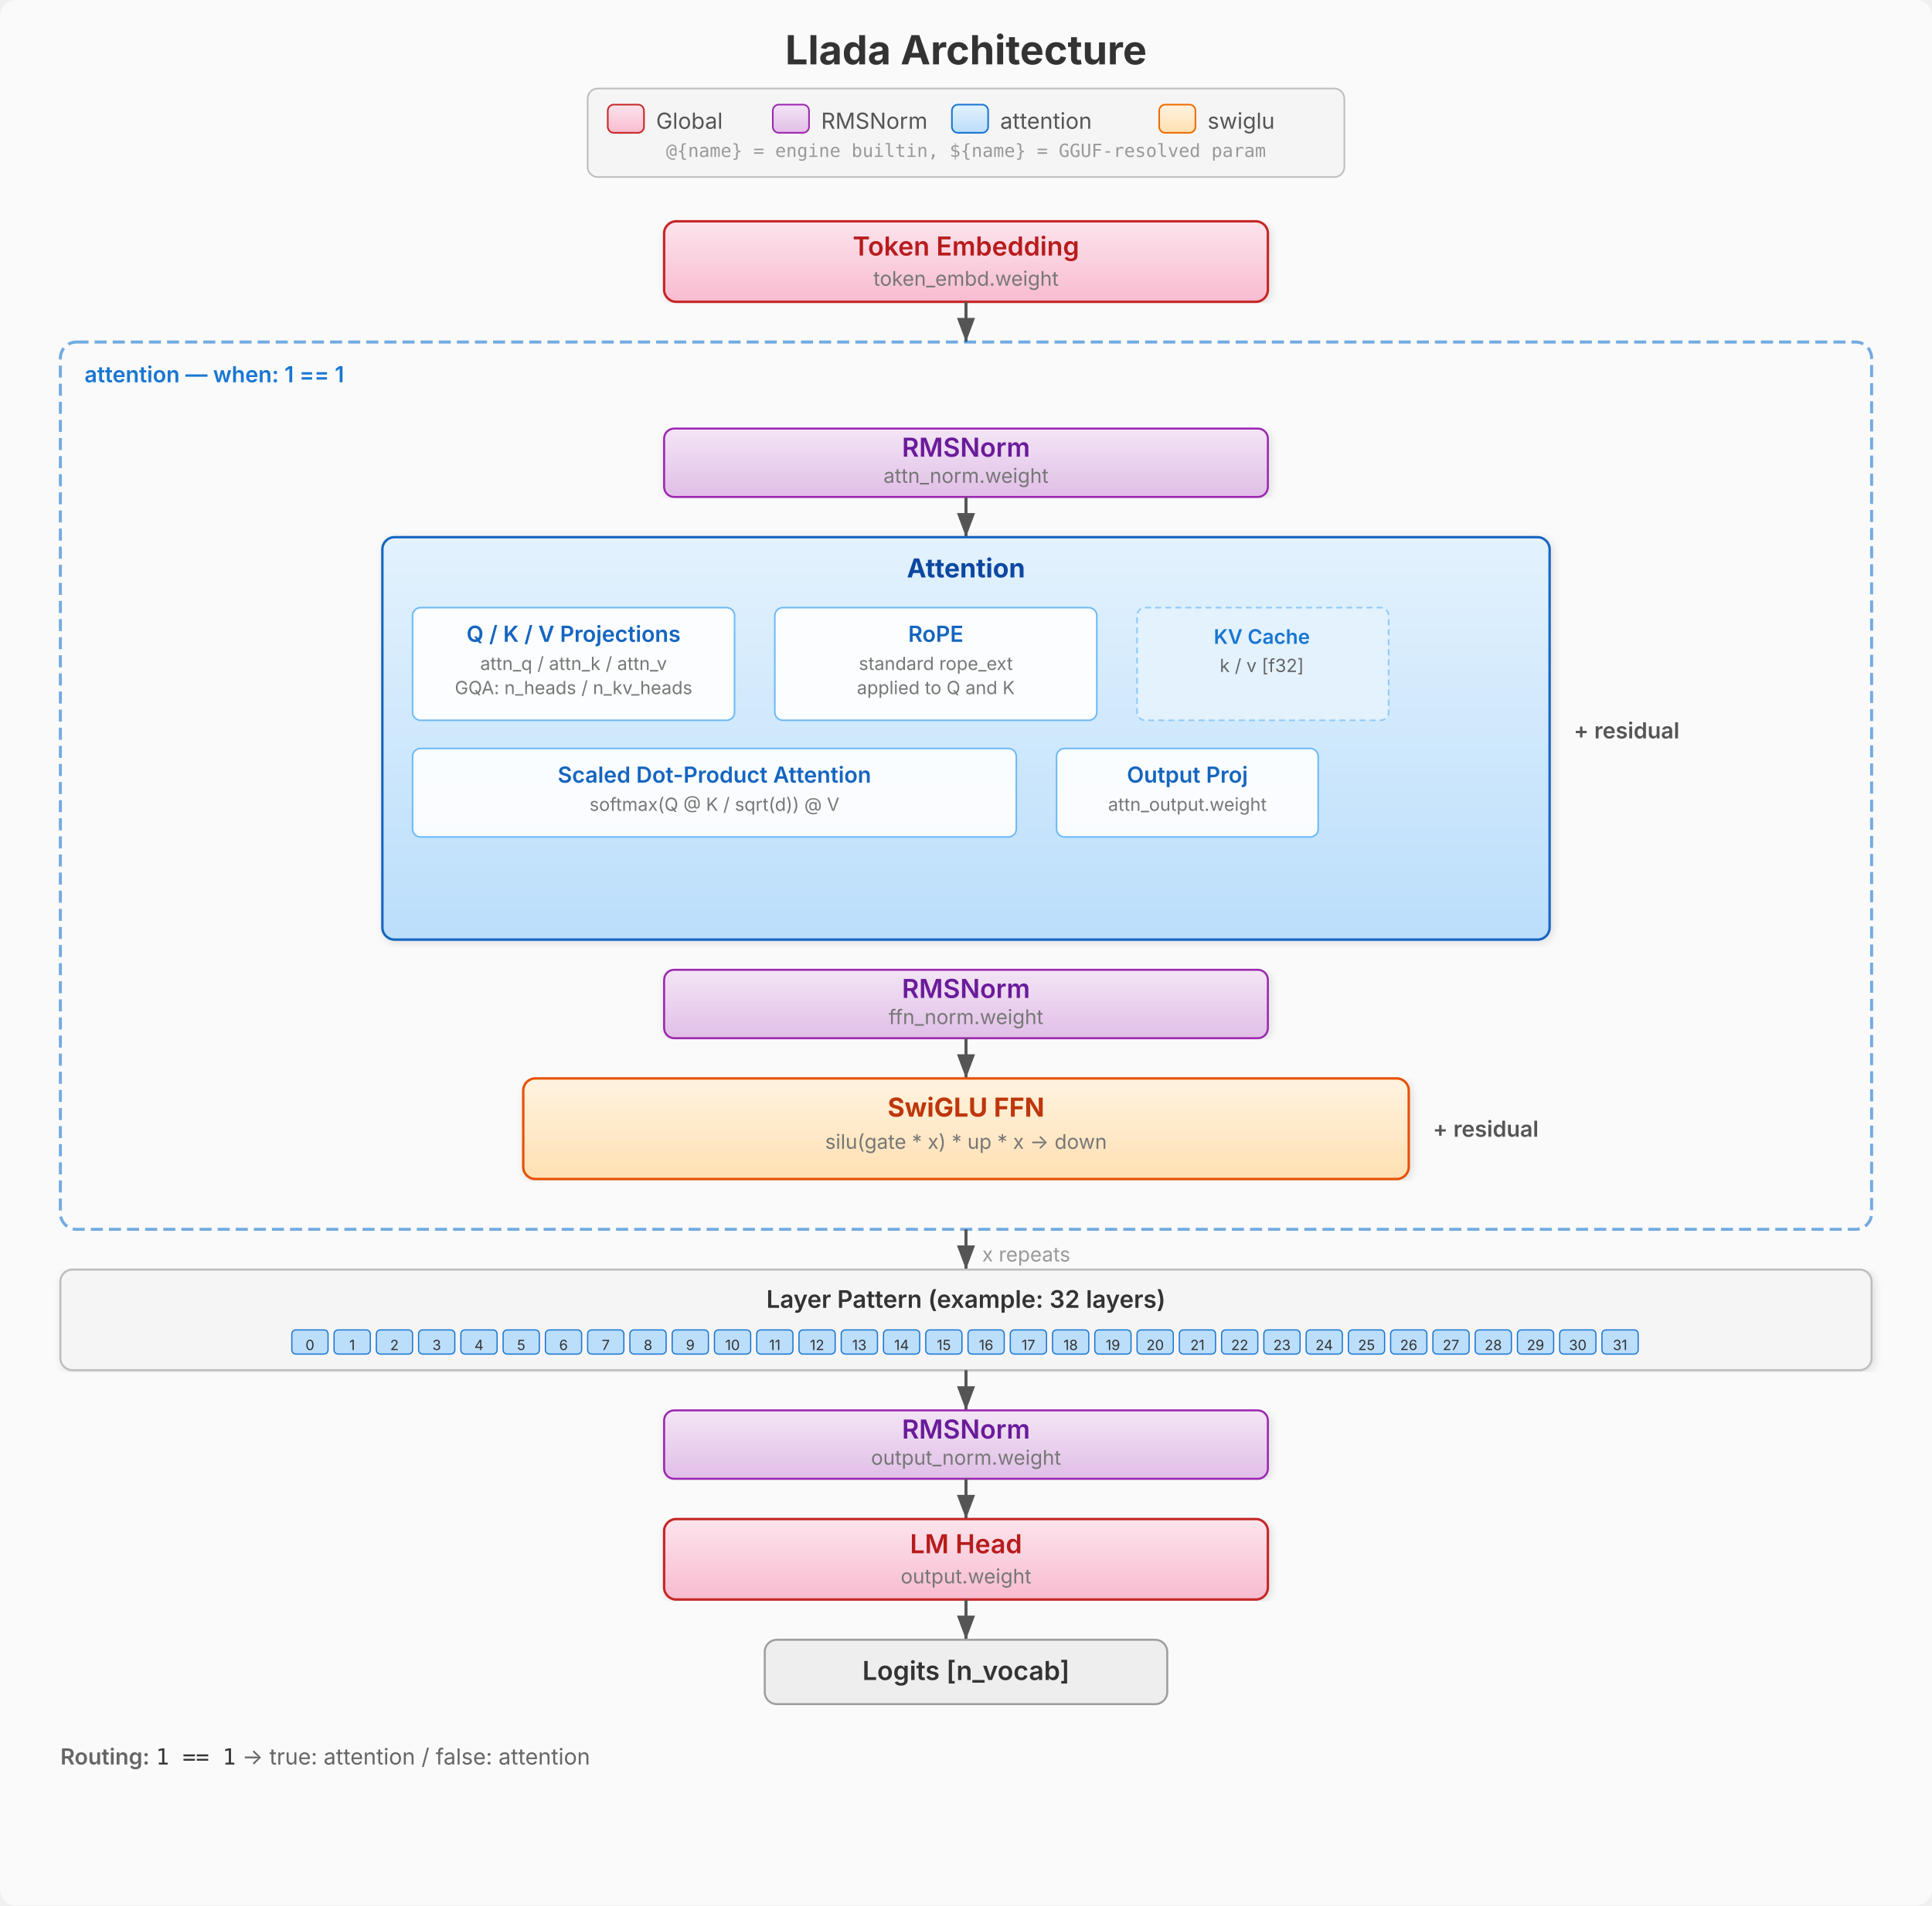
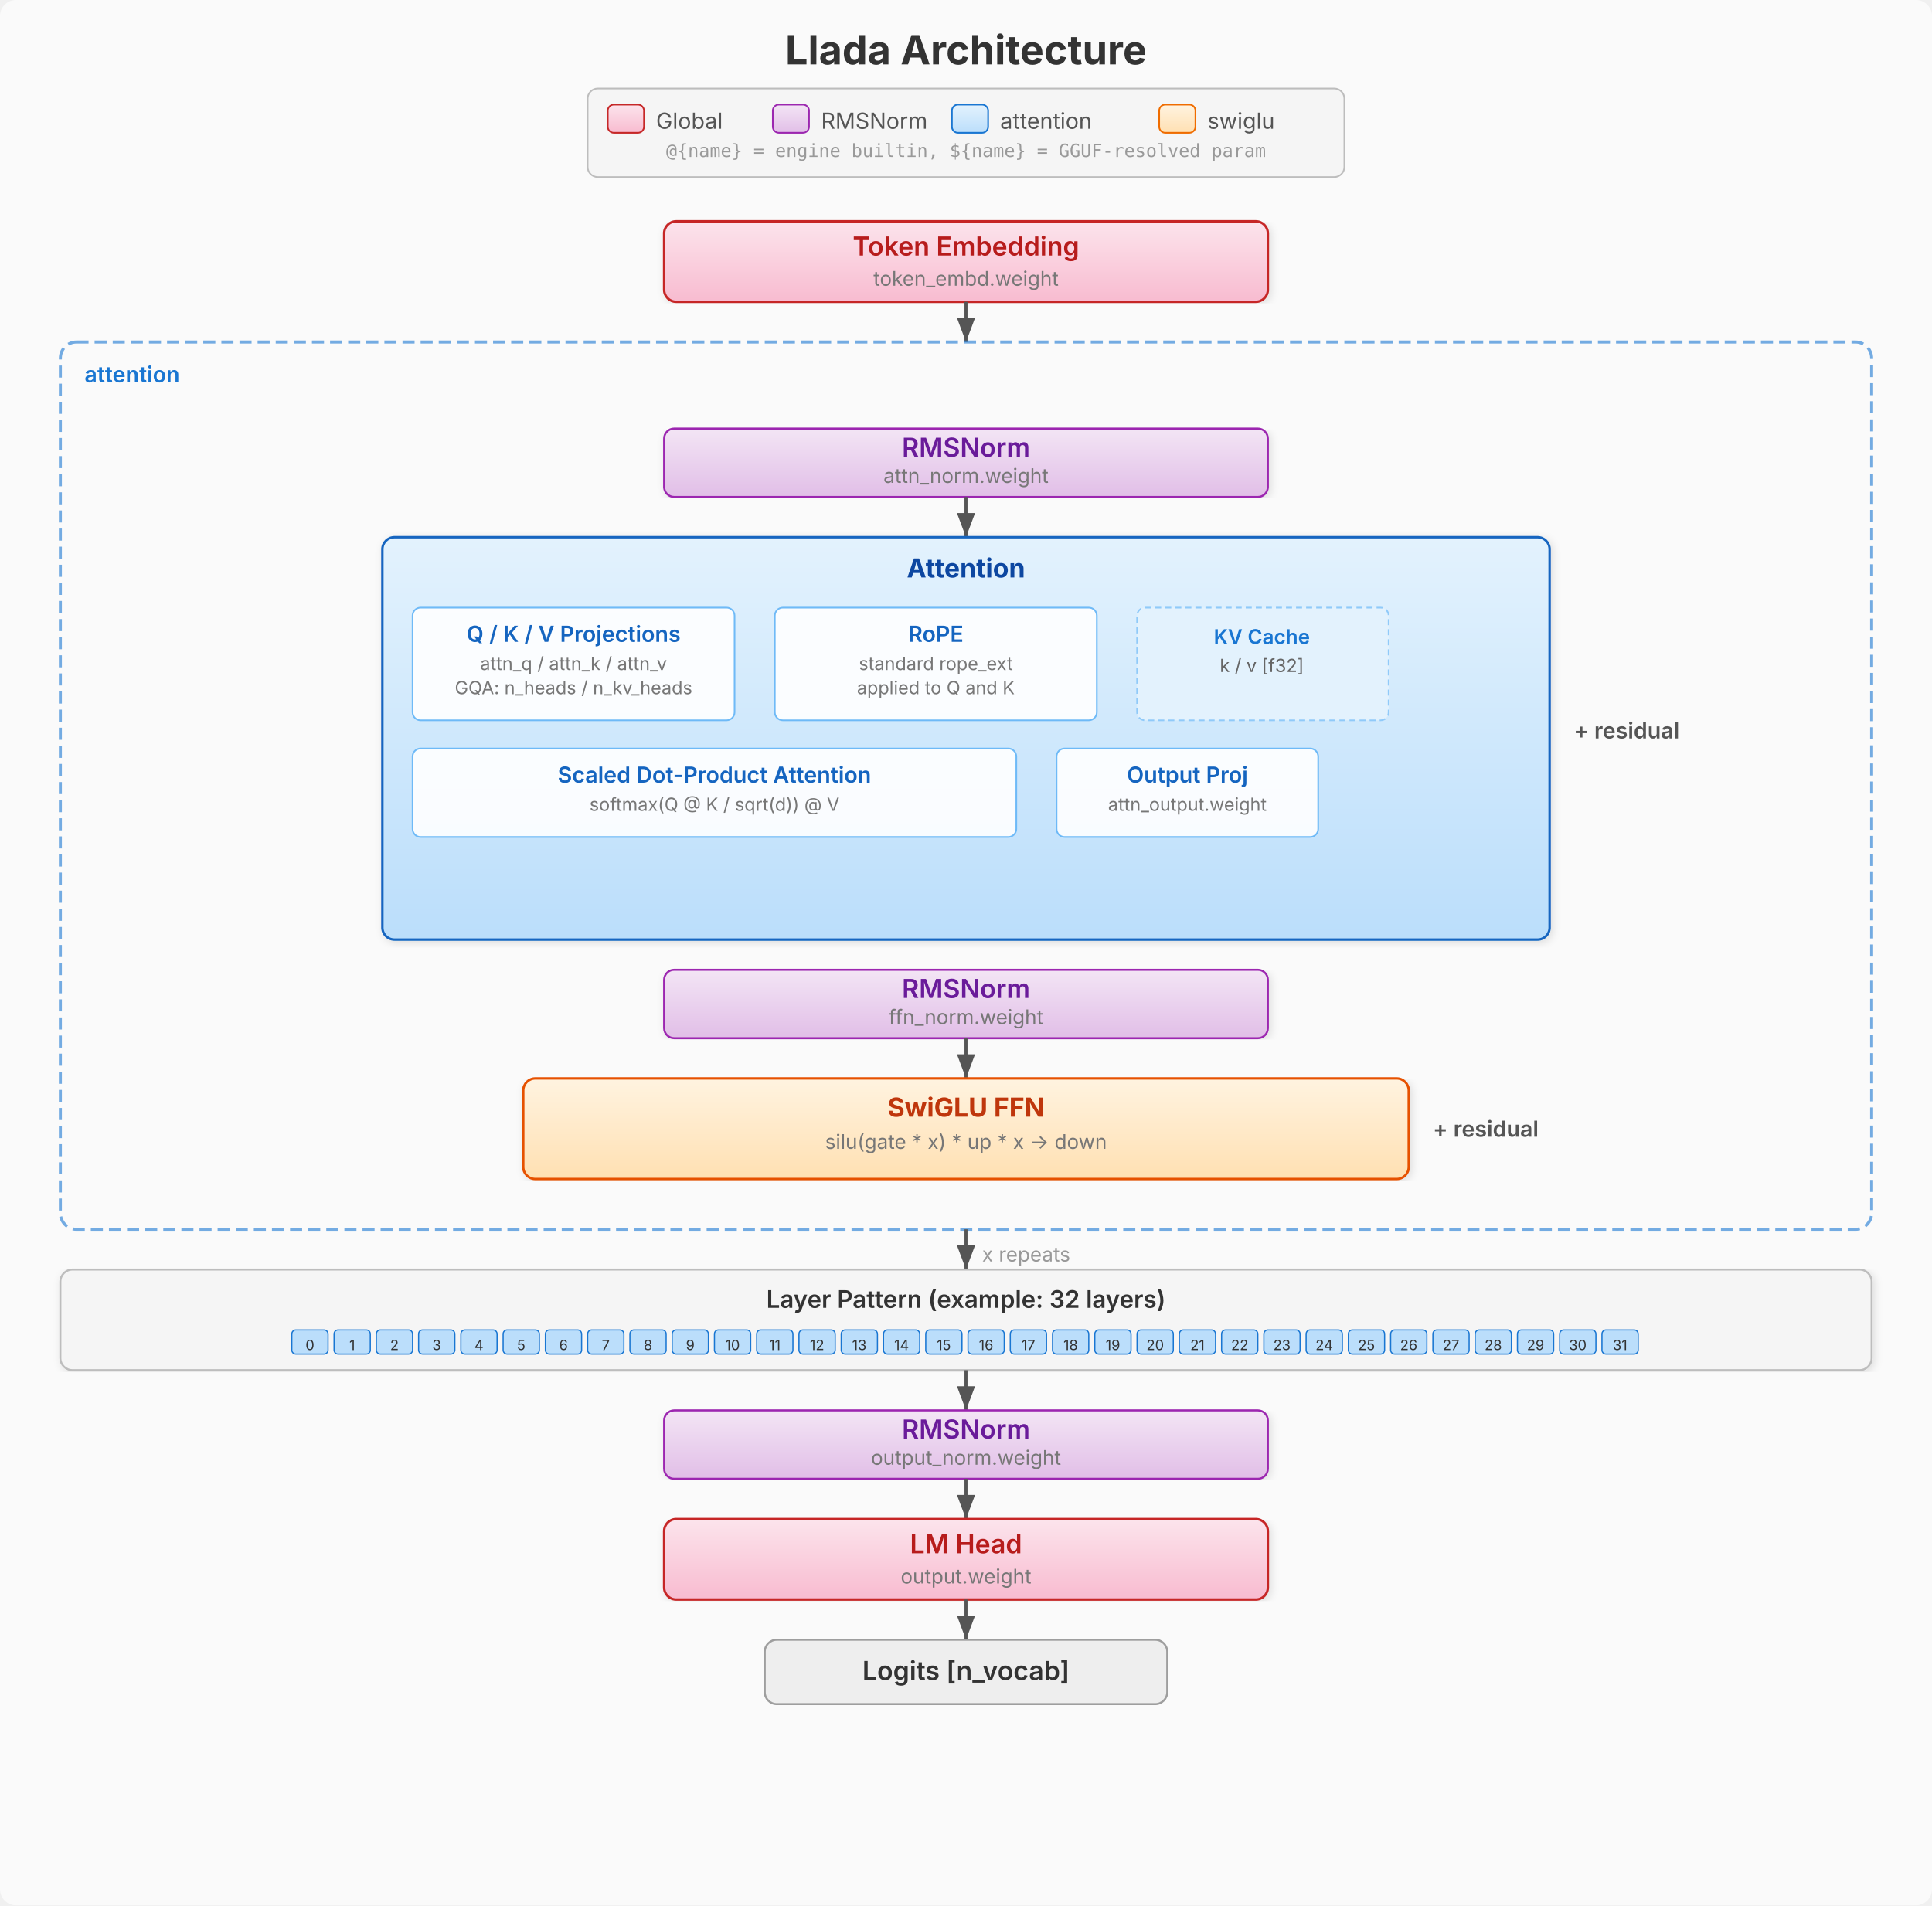
<svg xmlns="http://www.w3.org/2000/svg" viewBox="0 0 960 947" font-family="system-ui, -apple-system, sans-serif" font-size="13">
  <defs>
    <marker id="arrow" markerWidth="8" markerHeight="6" refX="8" refY="3" orient="auto">
      <path d="M0,0 L8,3 L0,6" fill="#555555" />
    </marker>
    <linearGradient id="ssmGrad" x1="0" y1="0" x2="0" y2="1">
      <stop offset="0%" stop-color="#e8f5e9" />
      <stop offset="100%" stop-color="#c8e6c9" />
    </linearGradient>
    <linearGradient id="attnGrad" x1="0" y1="0" x2="0" y2="1">
      <stop offset="0%" stop-color="#e3f2fd" />
      <stop offset="100%" stop-color="#bbdefb" />
    </linearGradient>
    <linearGradient id="swaGrad" x1="0" y1="0" x2="0" y2="1">
      <stop offset="0%" stop-color="#e8f5e9" />
      <stop offset="100%" stop-color="#c8e6c9" />
    </linearGradient>
    <linearGradient id="ffnGrad" x1="0" y1="0" x2="0" y2="1">
      <stop offset="0%" stop-color="#fff3e0" />
      <stop offset="100%" stop-color="#ffe0b2" />
    </linearGradient>
    <linearGradient id="normGrad" x1="0" y1="0" x2="0" y2="1">
      <stop offset="0%" stop-color="#f3e5f5" />
      <stop offset="100%" stop-color="#e1bee7" />
    </linearGradient>
    <linearGradient id="globalGrad" x1="0" y1="0" x2="0" y2="1">
      <stop offset="0%" stop-color="#fce4ec" />
      <stop offset="100%" stop-color="#f8bbd0" />
    </linearGradient>
    <filter id="shadow" x="-2%" y="-2%" width="104%" height="104%">
      <feDropShadow dx="1" dy="1" stdDeviation="2" flood-opacity="0.12" />
    </filter>
    <g id="block_attention">
      <g>
        <rect width="580" height="200" rx="6" fill="url(#attnGrad)" stroke="#1565c0" stroke-width="1.2" filter="url(#shadow)" />
        <text x="290" y="20" text-anchor="middle" font-weight="700" font-size="13" fill="#0d47a1">Attention</text>
        <g transform="translate(15, 35)">
          <rect width="160" height="56" rx="4" fill="#fff" stroke="#64b5f6" stroke-width="0.8" opacity="0.9" />
          <text x="80" y="17" text-anchor="middle" font-size="11" font-weight="600" fill="#1565c0">Q / K / V Projections</text>
          <text x="80" y="31" text-anchor="middle" font-size="9" fill="#777">attn_q / attn_k / attn_v</text>
          <text x="80" y="43" text-anchor="middle" font-size="9" fill="#777">GQA: n_heads / n_kv_heads</text>
        </g>
        <g transform="translate(195, 35)">
          <rect width="160" height="56" rx="4" fill="#fff" stroke="#64b5f6" stroke-width="0.8" opacity="0.9" />
          <text x="80" y="17" text-anchor="middle" font-size="11" font-weight="600" fill="#1565c0">RoPE</text>
          <text x="80" y="31" text-anchor="middle" font-size="9" fill="#777">standard rope_ext</text>
          <text x="80" y="43" text-anchor="middle" font-size="9" fill="#777">applied to Q and K</text>
        </g>
        <g transform="translate(15, 105)">
          <rect width="300" height="44" rx="4" fill="#fff" stroke="#64b5f6" stroke-width="0.8" opacity="0.9" />
          <text x="150" y="17" text-anchor="middle" font-size="11" font-weight="600" fill="#1565c0">Scaled Dot-Product Attention</text>
          <text x="150" y="31" text-anchor="middle" font-size="9" fill="#777">softmax(Q @ K / sqrt(d)) @ V</text>
        </g>
        <g transform="translate(335, 105)">
          <rect width="130" height="44" rx="4" fill="#fff" stroke="#64b5f6" stroke-width="0.8" opacity="0.9" />
          <text x="65" y="17" text-anchor="middle" font-size="11" font-weight="600" fill="#1565c0">Output Proj</text>
          <text x="65" y="31" text-anchor="middle" font-size="9" fill="#777">attn_output.weight</text>
        </g>
        <g transform="translate(375, 35)">
          <rect width="125" height="56" rx="4" fill="#e3f2fd" stroke="#90caf9" stroke-width="0.8" stroke-dasharray="3,2" />
          <text x="62" y="18" text-anchor="middle" font-size="10" font-weight="600" fill="#1976d2">KV Cache</text>
          <text x="62" y="32" text-anchor="middle" font-size="9" fill="#666">k / v [f32]</text>
        </g>
      </g>
    </g>
    <g id="block_swiglu">
      <g>
        <rect width="440" height="50" rx="6" fill="url(#ffnGrad)" stroke="#e65100" stroke-width="1.2" filter="url(#shadow)" />
        <text x="220" y="19" text-anchor="middle" font-weight="700" font-size="13" fill="#bf360c">SwiGLU FFN</text>
        <text x="220" y="35" text-anchor="middle" font-size="10" fill="#777">silu(gate * x) * up * x -&gt; down</text>
      </g>
    </g>
  </defs>
  <rect width="960" height="947" fill="#fafafa" rx="8" />
  <text x="480" y="32" text-anchor="middle" font-size="20" font-weight="bold" fill="#333333">Llada Architecture</text>
  <rect x="292" y="44" width="376" height="44" rx="5" fill="#f5f5f5" stroke="#bdbdbd" stroke-width="0.8" />
  <g transform="translate(302, 52)">
    <rect x="0" width="18" height="14" rx="3" fill="url(#globalGrad)" stroke="#C62828" stroke-width="0.8" />
    <text x="24" y="12" font-size="11" fill="#555555">Global</text>
    <rect x="82" width="18" height="14" rx="3" fill="url(#normGrad)" stroke="#9C27B0" stroke-width="0.8" />
    <text x="106" y="12" font-size="11" fill="#555555">RMSNorm</text>
    <rect x="171" width="18" height="14" rx="3" fill="url(#attnGrad)" stroke="#1976D2" stroke-width="0.8" />
    <text x="195" y="12" font-size="11" fill="#555555">attention</text>
    <rect x="274" width="18" height="14" rx="3" fill="url(#ffnGrad)" stroke="#EF6C00" stroke-width="0.8" />
    <text x="298" y="12" font-size="11" fill="#555555">swiglu</text>
  </g>
  <text x="480" y="78" text-anchor="middle" font-size="9" fill="#999999" font-family="monospace">@{name} = engine builtin, ${name} = GGUF-resolved param</text>
  <g transform="translate(330, 110)">
    <rect width="300" height="40" rx="6" fill="url(#globalGrad)" stroke="#C62828" stroke-width="1.2" filter="url(#shadow)" />
    <text x="150" y="17" text-anchor="middle" font-weight="600" fill="#b71c1c">Token Embedding</text>
    <text x="150" y="32" text-anchor="middle" font-size="10" fill="#777777">token_embd.weight</text>
  </g>
  <line x1="480" y1="150" x2="480" y2="170" stroke="#555555" stroke-width="1.5" marker-end="url(#arrow)" />
  <rect x="30" y="170" width="900" height="441" rx="8" fill="none" stroke="#1976D2" stroke-width="1.5" stroke-dasharray="6,3" opacity="0.6" />
-   <text x="42" y="190" font-size="11" font-weight="600" fill="#1976D2">attention — when: 1 == 1</text>
+   <text x="42" y="190" font-size="11" font-weight="600" fill="#1976D2">attention</text>
  <g transform="translate(330, 213)">
    <rect width="300" height="34" rx="5" fill="url(#normGrad)" stroke="#9C27B0" stroke-width="1" filter="url(#shadow)" />
    <text x="150" y="14" text-anchor="middle" font-weight="600" fill="#6a1b9a">RMSNorm</text>
    <text x="150" y="27" text-anchor="middle" font-size="10" fill="#777777">attn_norm.weight</text>
  </g>
  <line x1="480" y1="247" x2="480" y2="267" stroke="#555555" stroke-width="1.5" marker-end="url(#arrow)" />
  <use href="#block_attention" transform="translate(190, 267)" />
  <text x="782" y="367" font-size="11" fill="#555555" font-weight="600">+ residual</text>
  <g transform="translate(330, 482)">
    <rect width="300" height="34" rx="5" fill="url(#normGrad)" stroke="#9C27B0" stroke-width="1" filter="url(#shadow)" />
    <text x="150" y="14" text-anchor="middle" font-weight="600" fill="#6a1b9a">RMSNorm</text>
    <text x="150" y="27" text-anchor="middle" font-size="10" fill="#777777">ffn_norm.weight</text>
  </g>
  <line x1="480" y1="516" x2="480" y2="536" stroke="#555555" stroke-width="1.5" marker-end="url(#arrow)" />
  <use href="#block_swiglu" transform="translate(260, 536)" />
  <text x="712" y="565" font-size="11" fill="#555555" font-weight="600">+ residual</text>
  <line x1="480" y1="611" x2="480" y2="631" stroke="#555555" stroke-width="1.5" marker-end="url(#arrow)" />
  <text x="488" y="627" font-size="10" fill="#999999">x repeats</text>
  <g transform="translate(30, 631)">
    <rect width="900" height="50" rx="6" fill="#f5f5f5" stroke="#bdbdbd" stroke-width="1" filter="url(#shadow)" />
    <text x="450" y="19" text-anchor="middle" font-size="12" font-weight="600" fill="#333333">Layer Pattern (example: 32 layers)</text>
    <g transform="translate(115, 30)">
      <rect x="0" width="18" height="12" rx="2" fill="#bbdefb" stroke="#1976D2" stroke-width="0.6" />
      <text x="9" y="10" text-anchor="middle" font-size="7" fill="#333333">0</text>
      <rect x="21" width="18" height="12" rx="2" fill="#bbdefb" stroke="#1976D2" stroke-width="0.6" />
      <text x="30" y="10" text-anchor="middle" font-size="7" fill="#333333">1</text>
      <rect x="42" width="18" height="12" rx="2" fill="#bbdefb" stroke="#1976D2" stroke-width="0.6" />
      <text x="51" y="10" text-anchor="middle" font-size="7" fill="#333333">2</text>
      <rect x="63" width="18" height="12" rx="2" fill="#bbdefb" stroke="#1976D2" stroke-width="0.6" />
      <text x="72" y="10" text-anchor="middle" font-size="7" fill="#333333">3</text>
      <rect x="84" width="18" height="12" rx="2" fill="#bbdefb" stroke="#1976D2" stroke-width="0.6" />
      <text x="93" y="10" text-anchor="middle" font-size="7" fill="#333333">4</text>
      <rect x="105" width="18" height="12" rx="2" fill="#bbdefb" stroke="#1976D2" stroke-width="0.6" />
      <text x="114" y="10" text-anchor="middle" font-size="7" fill="#333333">5</text>
      <rect x="126" width="18" height="12" rx="2" fill="#bbdefb" stroke="#1976D2" stroke-width="0.6" />
      <text x="135" y="10" text-anchor="middle" font-size="7" fill="#333333">6</text>
      <rect x="147" width="18" height="12" rx="2" fill="#bbdefb" stroke="#1976D2" stroke-width="0.6" />
      <text x="156" y="10" text-anchor="middle" font-size="7" fill="#333333">7</text>
      <rect x="168" width="18" height="12" rx="2" fill="#bbdefb" stroke="#1976D2" stroke-width="0.6" />
      <text x="177" y="10" text-anchor="middle" font-size="7" fill="#333333">8</text>
      <rect x="189" width="18" height="12" rx="2" fill="#bbdefb" stroke="#1976D2" stroke-width="0.6" />
      <text x="198" y="10" text-anchor="middle" font-size="7" fill="#333333">9</text>
      <rect x="210" width="18" height="12" rx="2" fill="#bbdefb" stroke="#1976D2" stroke-width="0.6" />
      <text x="219" y="10" text-anchor="middle" font-size="7" fill="#333333">10</text>
      <rect x="231" width="18" height="12" rx="2" fill="#bbdefb" stroke="#1976D2" stroke-width="0.6" />
      <text x="240" y="10" text-anchor="middle" font-size="7" fill="#333333">11</text>
      <rect x="252" width="18" height="12" rx="2" fill="#bbdefb" stroke="#1976D2" stroke-width="0.6" />
      <text x="261" y="10" text-anchor="middle" font-size="7" fill="#333333">12</text>
      <rect x="273" width="18" height="12" rx="2" fill="#bbdefb" stroke="#1976D2" stroke-width="0.6" />
      <text x="282" y="10" text-anchor="middle" font-size="7" fill="#333333">13</text>
      <rect x="294" width="18" height="12" rx="2" fill="#bbdefb" stroke="#1976D2" stroke-width="0.6" />
      <text x="303" y="10" text-anchor="middle" font-size="7" fill="#333333">14</text>
      <rect x="315" width="18" height="12" rx="2" fill="#bbdefb" stroke="#1976D2" stroke-width="0.6" />
      <text x="324" y="10" text-anchor="middle" font-size="7" fill="#333333">15</text>
      <rect x="336" width="18" height="12" rx="2" fill="#bbdefb" stroke="#1976D2" stroke-width="0.6" />
      <text x="345" y="10" text-anchor="middle" font-size="7" fill="#333333">16</text>
      <rect x="357" width="18" height="12" rx="2" fill="#bbdefb" stroke="#1976D2" stroke-width="0.6" />
      <text x="366" y="10" text-anchor="middle" font-size="7" fill="#333333">17</text>
      <rect x="378" width="18" height="12" rx="2" fill="#bbdefb" stroke="#1976D2" stroke-width="0.6" />
      <text x="387" y="10" text-anchor="middle" font-size="7" fill="#333333">18</text>
      <rect x="399" width="18" height="12" rx="2" fill="#bbdefb" stroke="#1976D2" stroke-width="0.6" />
      <text x="408" y="10" text-anchor="middle" font-size="7" fill="#333333">19</text>
      <rect x="420" width="18" height="12" rx="2" fill="#bbdefb" stroke="#1976D2" stroke-width="0.6" />
      <text x="429" y="10" text-anchor="middle" font-size="7" fill="#333333">20</text>
      <rect x="441" width="18" height="12" rx="2" fill="#bbdefb" stroke="#1976D2" stroke-width="0.6" />
      <text x="450" y="10" text-anchor="middle" font-size="7" fill="#333333">21</text>
      <rect x="462" width="18" height="12" rx="2" fill="#bbdefb" stroke="#1976D2" stroke-width="0.6" />
      <text x="471" y="10" text-anchor="middle" font-size="7" fill="#333333">22</text>
      <rect x="483" width="18" height="12" rx="2" fill="#bbdefb" stroke="#1976D2" stroke-width="0.6" />
      <text x="492" y="10" text-anchor="middle" font-size="7" fill="#333333">23</text>
      <rect x="504" width="18" height="12" rx="2" fill="#bbdefb" stroke="#1976D2" stroke-width="0.6" />
      <text x="513" y="10" text-anchor="middle" font-size="7" fill="#333333">24</text>
      <rect x="525" width="18" height="12" rx="2" fill="#bbdefb" stroke="#1976D2" stroke-width="0.6" />
      <text x="534" y="10" text-anchor="middle" font-size="7" fill="#333333">25</text>
      <rect x="546" width="18" height="12" rx="2" fill="#bbdefb" stroke="#1976D2" stroke-width="0.6" />
      <text x="555" y="10" text-anchor="middle" font-size="7" fill="#333333">26</text>
      <rect x="567" width="18" height="12" rx="2" fill="#bbdefb" stroke="#1976D2" stroke-width="0.6" />
      <text x="576" y="10" text-anchor="middle" font-size="7" fill="#333333">27</text>
      <rect x="588" width="18" height="12" rx="2" fill="#bbdefb" stroke="#1976D2" stroke-width="0.6" />
      <text x="597" y="10" text-anchor="middle" font-size="7" fill="#333333">28</text>
      <rect x="609" width="18" height="12" rx="2" fill="#bbdefb" stroke="#1976D2" stroke-width="0.6" />
      <text x="618" y="10" text-anchor="middle" font-size="7" fill="#333333">29</text>
      <rect x="630" width="18" height="12" rx="2" fill="#bbdefb" stroke="#1976D2" stroke-width="0.6" />
      <text x="639" y="10" text-anchor="middle" font-size="7" fill="#333333">30</text>
      <rect x="651" width="18" height="12" rx="2" fill="#bbdefb" stroke="#1976D2" stroke-width="0.6" />
      <text x="660" y="10" text-anchor="middle" font-size="7" fill="#333333">31</text>
    </g>
  </g>
  <line x1="480" y1="681" x2="480" y2="701" stroke="#555555" stroke-width="1.5" marker-end="url(#arrow)" />
  <g transform="translate(330, 701)">
    <rect width="300" height="34" rx="5" fill="url(#normGrad)" stroke="#9C27B0" stroke-width="1" filter="url(#shadow)" />
    <text x="150" y="14" text-anchor="middle" font-weight="600" fill="#6a1b9a">RMSNorm</text>
    <text x="150" y="27" text-anchor="middle" font-size="10" fill="#777777">output_norm.weight</text>
  </g>
  <line x1="480" y1="735" x2="480" y2="755" stroke="#555555" stroke-width="1.5" marker-end="url(#arrow)" />
  <g transform="translate(330, 755)">
    <rect width="300" height="40" rx="6" fill="url(#globalGrad)" stroke="#C62828" stroke-width="1.2" filter="url(#shadow)" />
    <text x="150" y="17" text-anchor="middle" font-weight="600" fill="#b71c1c">LM Head</text>
    <text x="150" y="32" text-anchor="middle" font-size="10" fill="#777777">output.weight</text>
  </g>
  <line x1="480" y1="795" x2="480" y2="815" stroke="#555555" stroke-width="1.5" marker-end="url(#arrow)" />
  <g transform="translate(380, 815)">
    <rect width="200" height="32" rx="6" fill="#eeeeee" stroke="#9e9e9e" stroke-width="1" />
    <text x="100" y="20" text-anchor="middle" font-weight="600" fill="#333333">Logits [n_vocab]</text>
  </g>
-   <text x="30" y="877" font-size="11" fill="#666666">
-     <tspan font-weight="600">Routing:</tspan>
-     <tspan font-family="monospace" fill="#333333">1 == 1</tspan> -&gt; true: attention / false: attention</text>
</svg>
